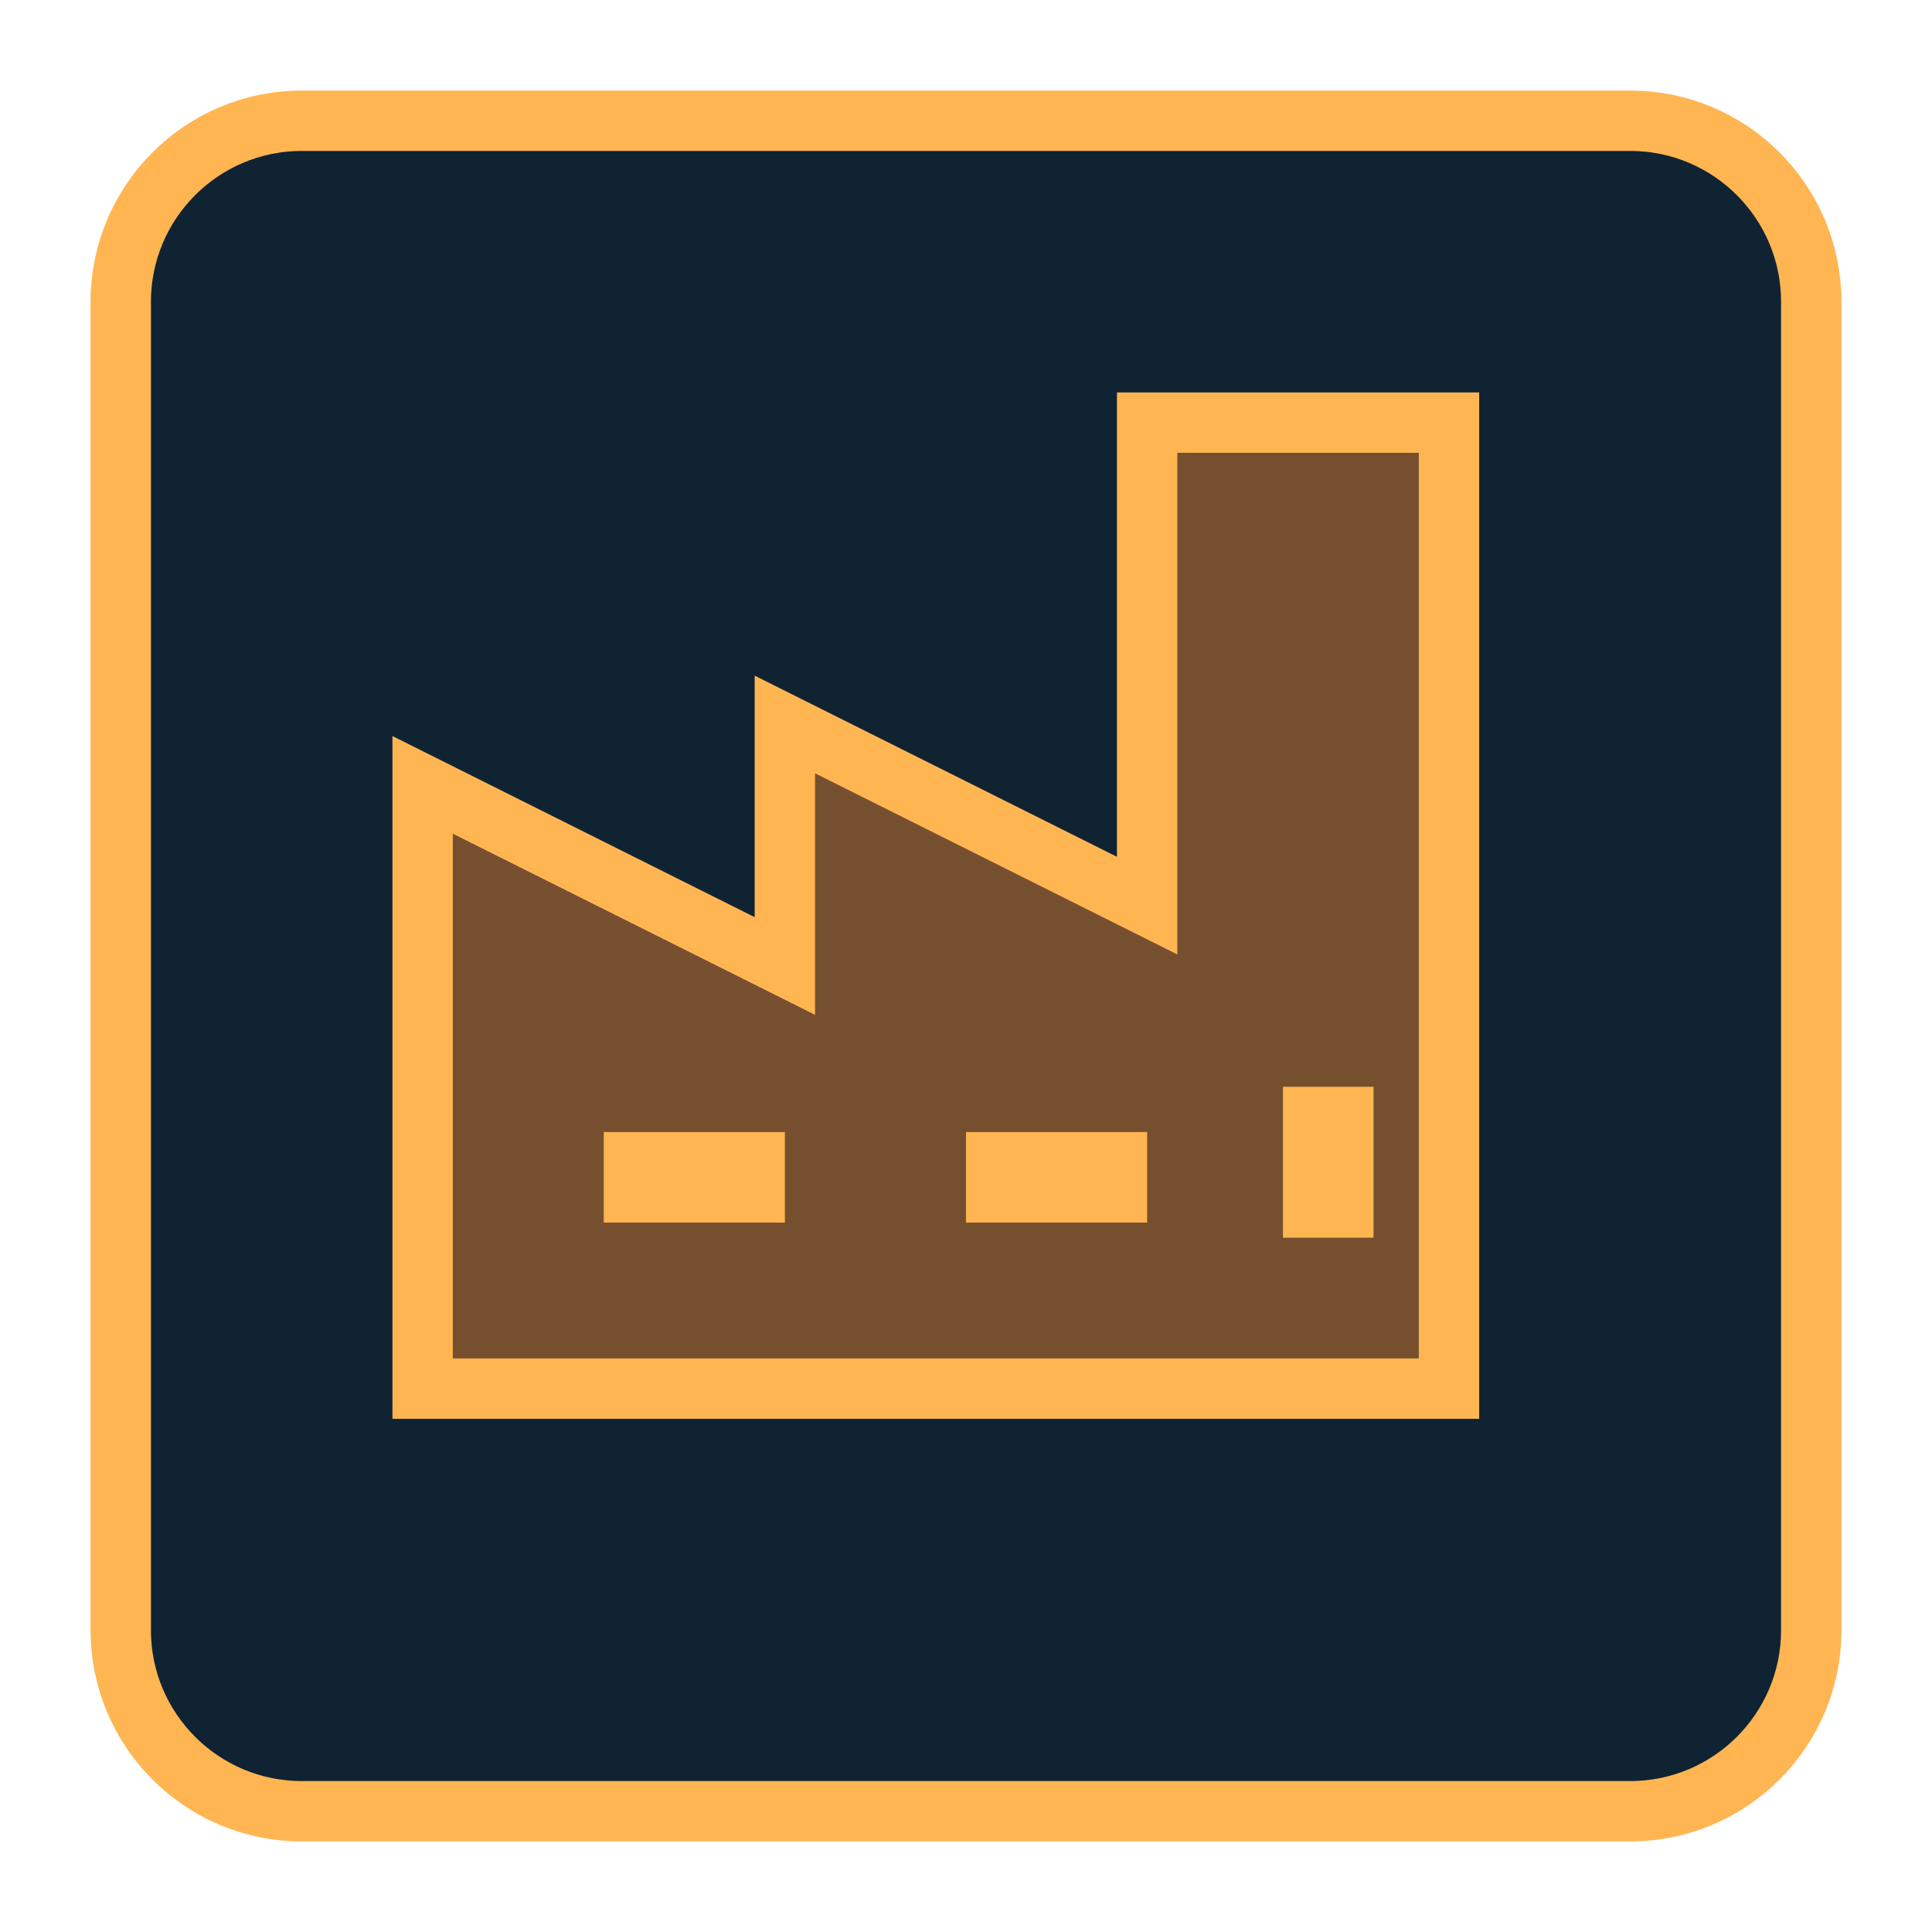
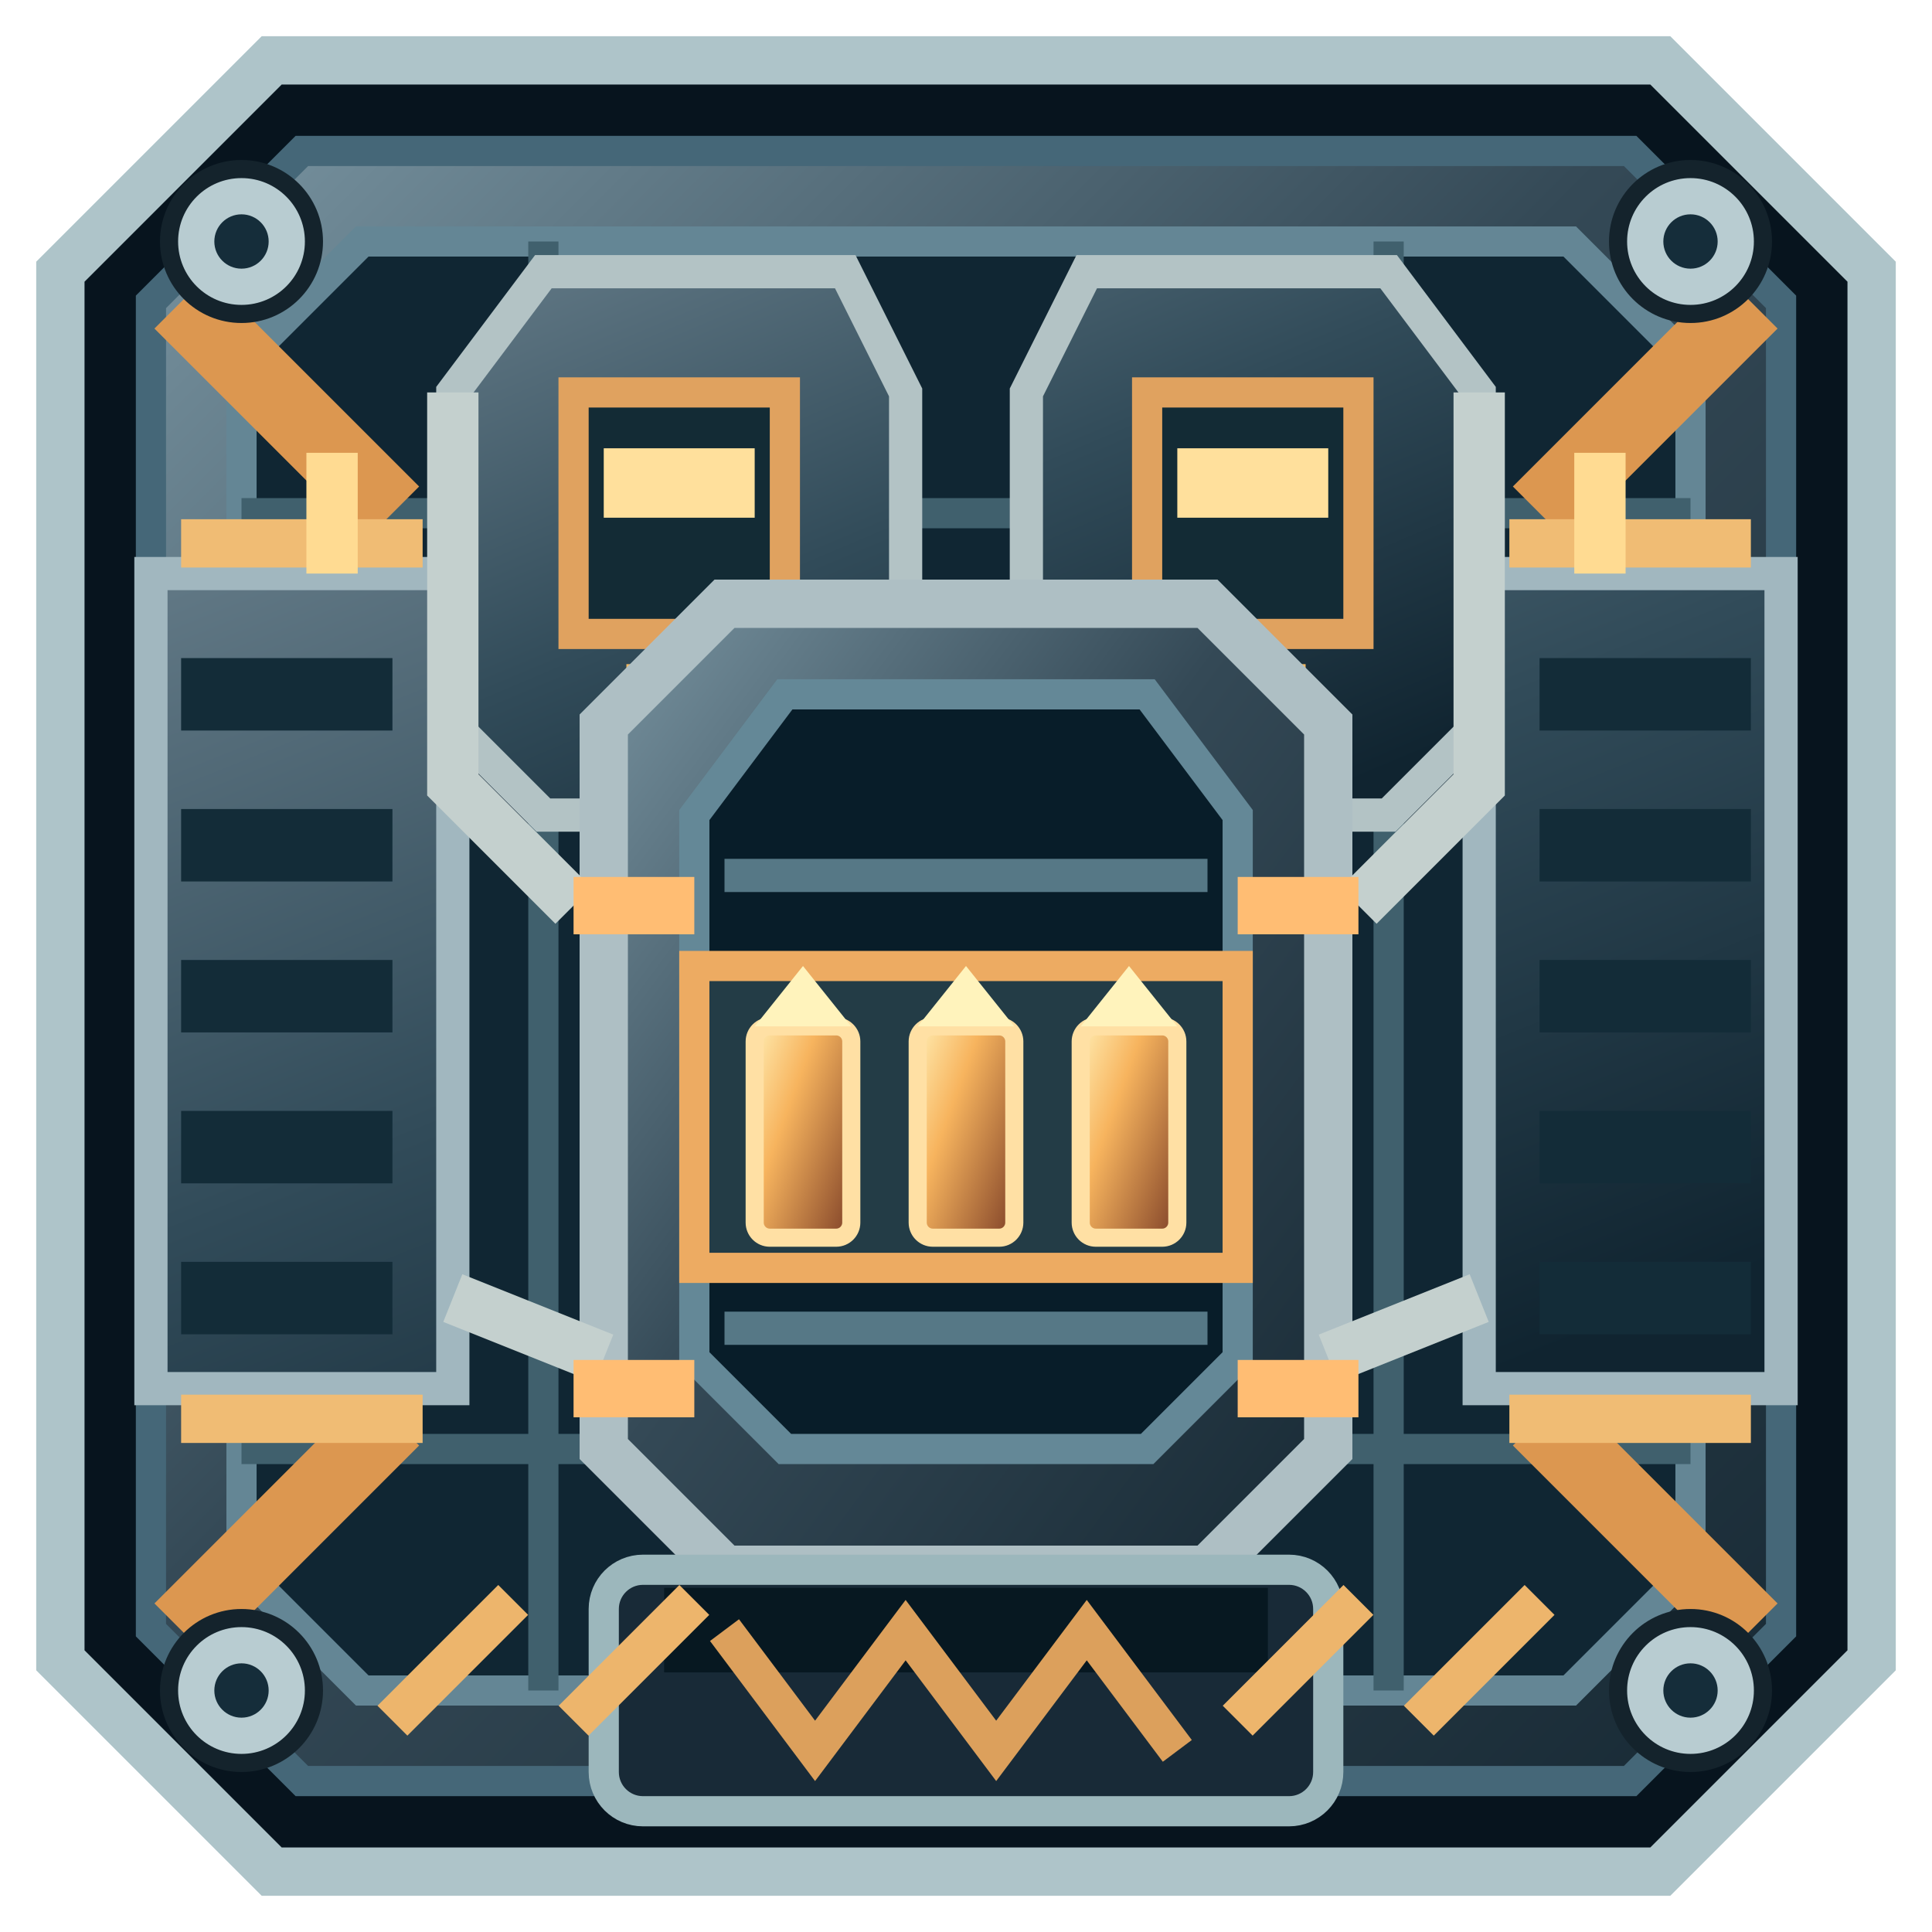
<svg xmlns="http://www.w3.org/2000/svg" width="64" height="64" viewBox="-32 -32 64 64">
-   <rect x="-28" y="-28" width="56" height="56" rx="6" fill="#102333" stroke="#ffb552" stroke-width="2" />
-   <path d="M-18 14V-6L-6 0V-8L6-2V-18H16V14Z" fill="#76502e" stroke="#ffb552" stroke-width="2" />
-   <path d="M-12 7H-6M0 7H6M12 4V9" stroke="#ffb552" stroke-width="3" />
+   <defs>
+     <linearGradient id="frame" x1="0" y1="0" x2="1" y2="1">
+       <stop stop-color="#7994a1" />
+       <stop offset=".45" stop-color="#344956" />
+       <stop offset="1" stop-color="#182a35" />
+     </linearGradient>
+     <linearGradient id="panel" x1="0" y1="0" x2=".8" y2="1">
+       <stop stop-color="#627986" />
+       <stop offset=".5" stop-color="#314b59" />
+       <stop offset="1" stop-color="#102430" />
+     </linearGradient>
+     <linearGradient id="copper" x1="0" y1="0" x2="1" y2=".8">
+       <stop stop-color="#ffecb1" />
+       <stop offset=".4" stop-color="#f7b45e" />
+       <stop offset="1" stop-color="#90512f" />
+     </linearGradient>
+     <linearGradient id="cyan" x1="0" y1="0" x2=".7" y2="1">
+       <stop stop-color="#d3fff5" />
+       <stop offset=".5" stop-color="#6ae4da" />
+       <stop offset="1" stop-color="#236f83" />
+     </linearGradient>
+   </defs>
+   <path d="M-23-30H23L30-23V23L23 30H-23L-30 23V-23Z" fill="#07141e" stroke="#aec4c9" stroke-width="1.6" />
+   <path d="M-22-27H22L27-22V22L22 27H-22L-27 22V-22Z" fill="url(#frame)" stroke="#456778" stroke-width="1" />
+   <path d="M-20-24H20L24-20V20L20 24H-20L-24 20V-20Z" fill="#102633" stroke="#648695" stroke-width="1" />
+   <path d="M-24-15H24M-24 16H24M-14-24V24M14-24V24" stroke="#40606d" stroke-width="1" />
+   <path d="M-26-22L-19-15M26-22L19-15M-26 22L-19 15M26 22L19 15" stroke="#dc9750" stroke-width="2.5" />
+   <g fill="#b8ccd1" stroke="#14232c" stroke-width=".6">
+     <circle cx="-24" cy="-24" r="2.4" />
+     <circle cx="24" cy="-24" r="2.4" />
+     <circle cx="-24" cy="24" r="2.4" />
+     <circle cx="24" cy="24" r="2.4" />
+   </g>
+   <g fill="#152d3a">
+     <circle cx="-24" cy="-24" r=".9" />
+     <circle cx="24" cy="-24" r=".9" />
+     <circle cx="-24" cy="24" r=".9" />
+     <circle cx="24" cy="24" r=".9" />
+   </g>
+   <path d="M-27-13H-17V14H-27Z M17-13H27V14H17Z" fill="url(#panel)" stroke="#a1b7bf" stroke-width="1.1" />
+   <path d="M-26-9H-19M-26-4H-19M-26 1H-19M-26 6H-19M-26 11H-19M19-9H26M19-4H26M19 1H26M19 6H26M19 11H26" stroke="#132c38" stroke-width="2.4" />
+   <path d="M-26-14H-18M18-14H26M-26 15H-18M18 15H26" stroke="#f0bc74" stroke-width="1.6" />
+   <path d="M-14-23H-4L-2-19V-8L-5-5H-14L-17-8V-19Z M4-23H14L17-19V-8L14-5H5L2-8V-19Z" fill="url(#panel)" stroke="#b3c3c5" stroke-width="1.1" />
+   <path d="M-13-19H-6V-11H-13Z M6-19H13V-11H6Z" fill="#132b35" stroke="#e0a25f" stroke-width="1" />
+   <path d="M-12-16H-7M7-16H12" stroke="#ffe09c" stroke-width="2.3" />
+   <path d="M-10-10V-7M10-10V-7" stroke="#f3b962" stroke-width="2.5" />
+   <path d="M-12-8L-8-12H8L12-8V16L8 20H-8L-12 16Z" fill="url(#frame)" stroke="#aebfc4" stroke-width="1.6" />
+   <path d="M-9-5L-6-9H6L9-5V13L6 16H-6L-9 13Z" fill="#081d29" stroke="#648897" stroke-width="1" />
+   <path d="M-8-3H8M-8 12H8" stroke="#567886" stroke-width="1.1" />
+   <path d="M-9 0H9V10H-9Z" fill="#233c46" stroke="#edab62" stroke-width="1" />
+   <g fill="url(#copper)" stroke="#ffe0a4" stroke-width=".6">
+     <rect x="-7" y="2" width="3.2" height="7" rx=".5" />
+     <rect x="-1.6" y="2" width="3.2" height="7" rx=".5" />
+     <rect x="3.8" y="2" width="3.2" height="7" rx=".5" />
+   </g>
+   <path d="M-7 2L-5.4 0L-3.8 2ZM-1.6 2L0 0L1.6 2ZM3.8 2L5.4 0L7 2Z" fill="#fff3bc" />
+   <path d="M-17-19V-6L-13-2M17-19V-6L13-2M-17 11L-12 13M17 11L12 13" fill="none" stroke="#c4d0ce" stroke-width="1.7" />
+   <path d="M-13-2H-9M9-2H13M-13 14H-9M9 14H13" stroke="#ffbd73" stroke-width="1.9" />
+   <rect x="-12" y="20" width="24" height="8" rx="1.3" fill="#182a37" stroke="#9cb7bc" stroke-width="1" />
+   <path d="M-10 22H10" stroke="#071821" stroke-width="2.8" />
+   <path d="M-8 22L-5 26L-2 22L1 26L4 22L7 26" fill="none" stroke="#dca05c" stroke-width="1.2" />
+   <path d="M-7 27H7" stroke="url(#cyan)" stroke-width="1.7" />
+   <path d="M-21-17V-13M21-17V-13" stroke="#ffdb92" stroke-width="1.7" />
+   <path d="M-23 18H-15M15 18H23" stroke="url(#cyan)" stroke-width="2.2" />
+   <path d="M-19 25L-15 21M-13 25L-9 21M9 25L13 21M15 25L19 21" stroke="#edb56c" stroke-width="1.4" />
</svg>
